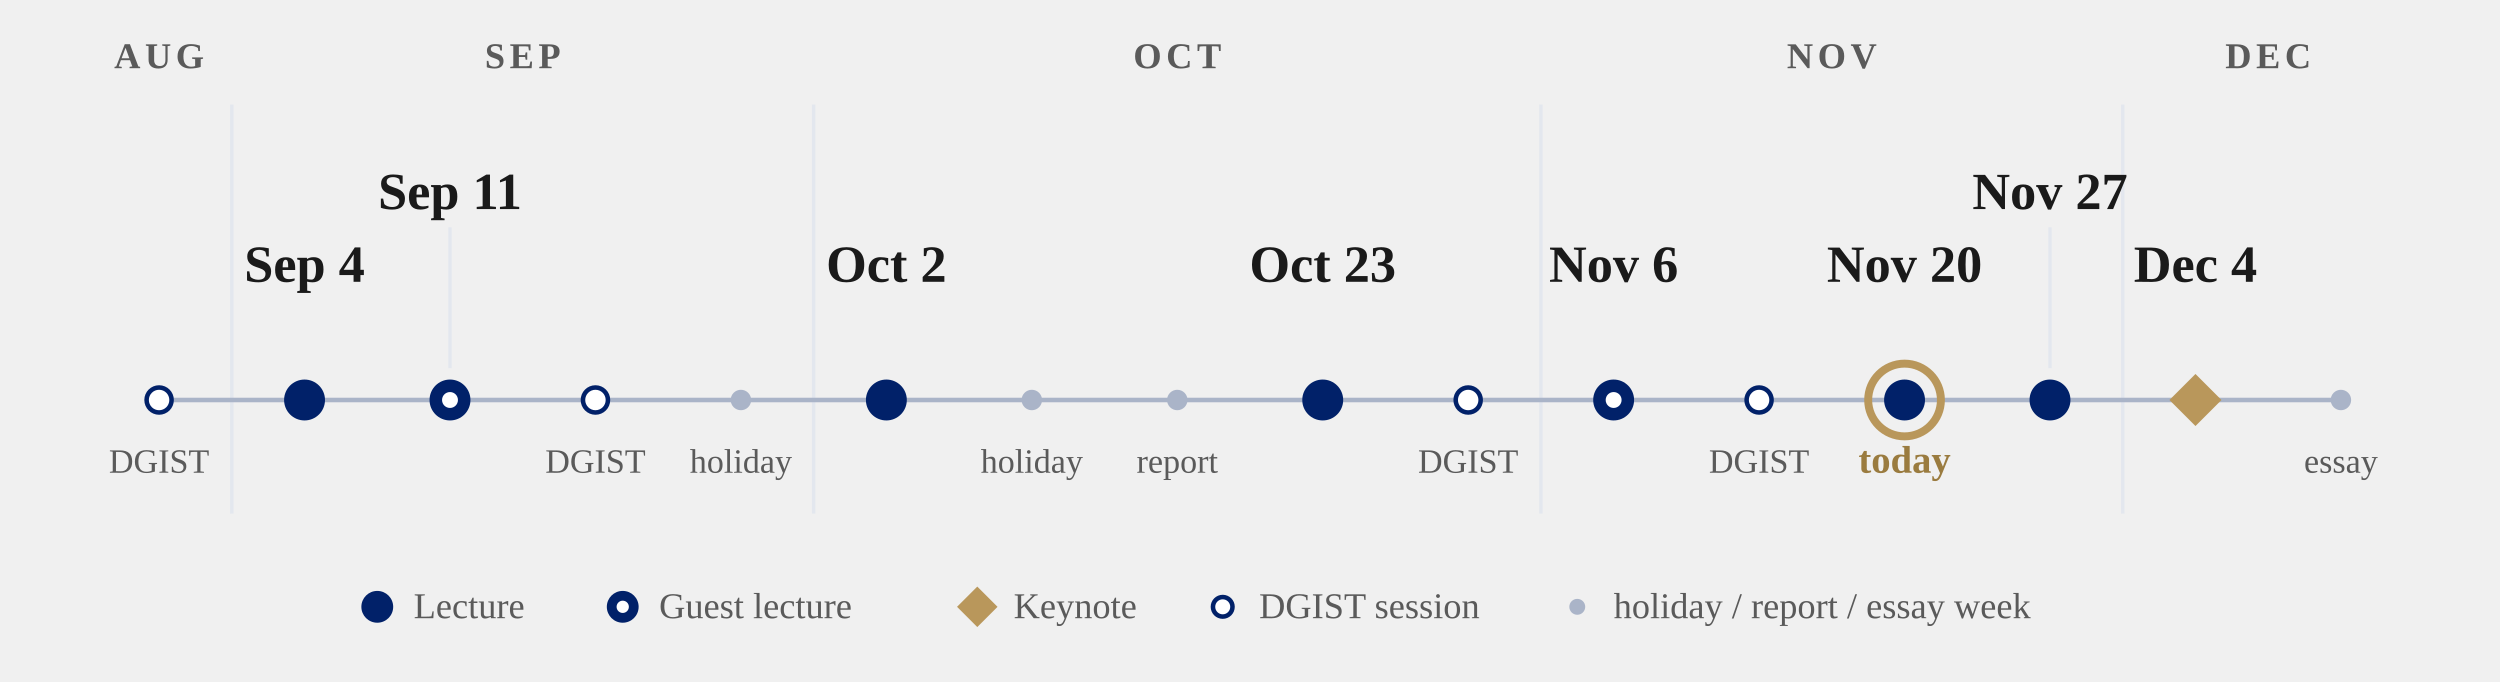
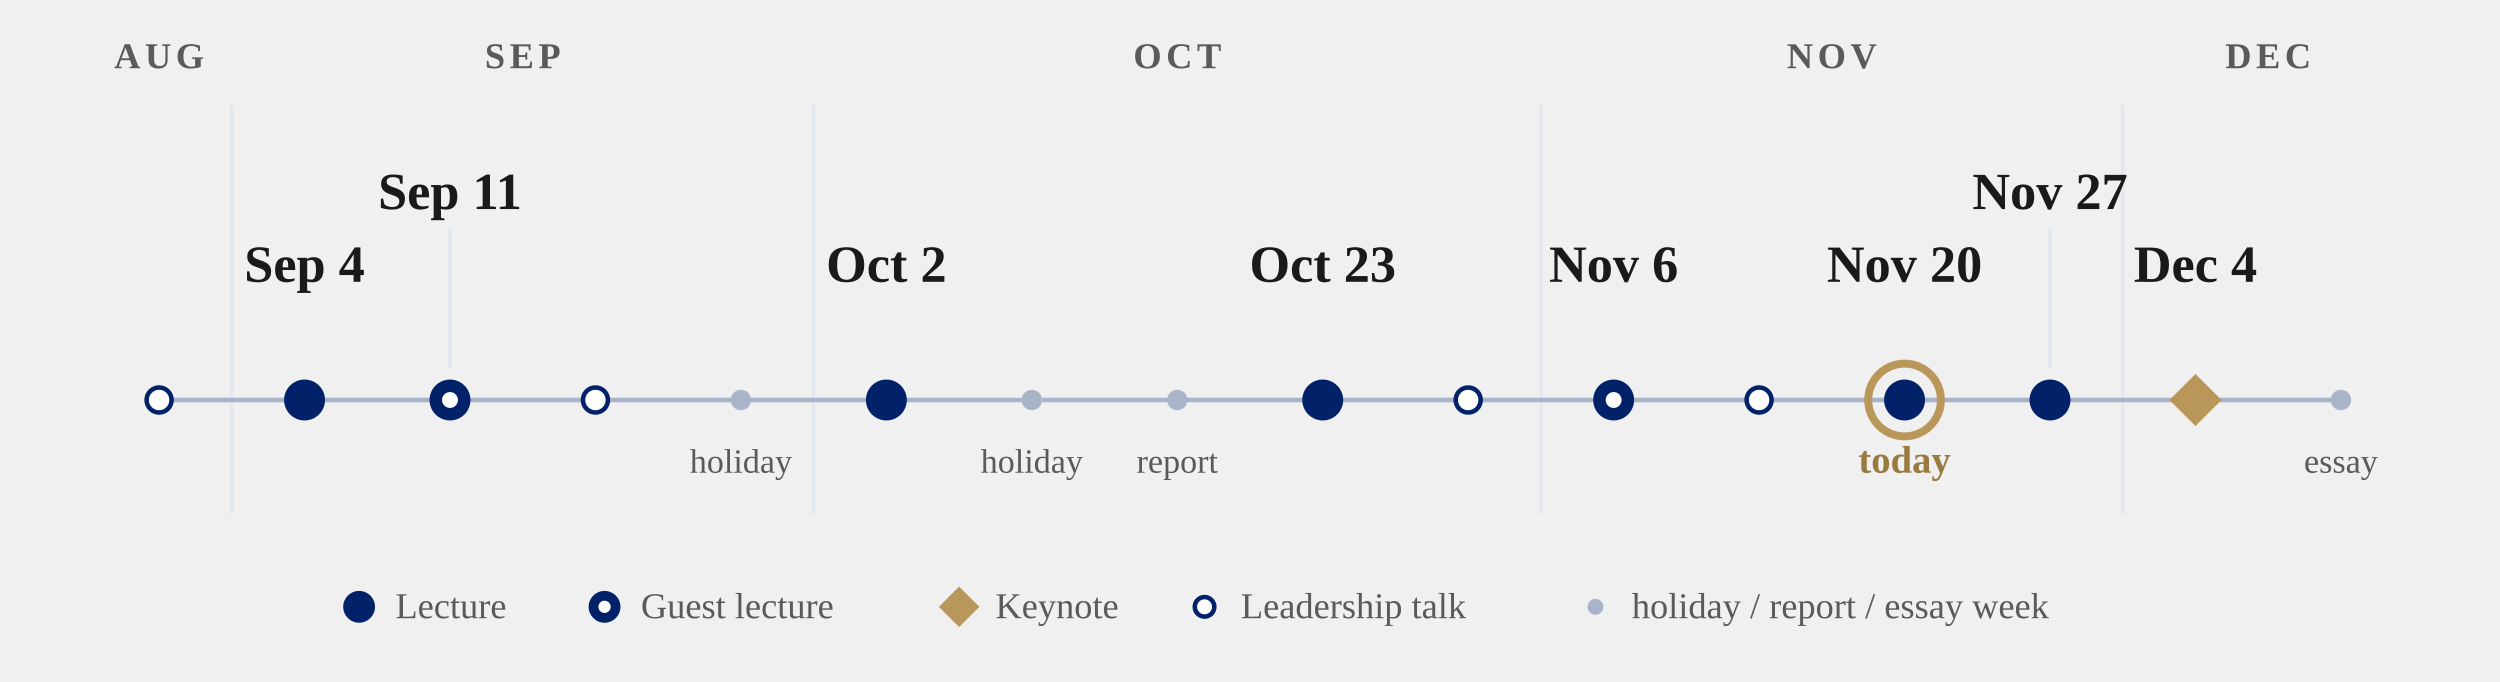
<svg xmlns="http://www.w3.org/2000/svg" viewBox="0 0 1100 300" class="semester-map-svg" role="img" aria-label="Semester timeline, week 13 highlighted" style="font-family:inherit">
  <text x="70.0" y="30" font-size="16" font-weight="600" letter-spacing="2" text-anchor="middle" fill="#5a5a5a" class="month">AUG</text>
  <text x="230.0" y="30" font-size="16" font-weight="600" letter-spacing="2" text-anchor="middle" fill="#5a5a5a" class="month">SEP</text>
  <text x="518.0" y="30" font-size="16" font-weight="600" letter-spacing="2" text-anchor="middle" fill="#5a5a5a" class="month">OCT</text>
  <text x="806.0" y="30" font-size="16" font-weight="600" letter-spacing="2" text-anchor="middle" fill="#5a5a5a" class="month">NOV</text>
  <text x="998.0" y="30" font-size="16" font-weight="600" letter-spacing="2" text-anchor="middle" fill="#5a5a5a" class="month">DEC</text>
  <line x1="102.0" y1="46" x2="102.0" y2="226" stroke="#e3e7ee" stroke-width="1.5" class="month-rule" />
  <line x1="358.0" y1="46" x2="358.0" y2="226" stroke="#e3e7ee" stroke-width="1.5" class="month-rule" />
  <line x1="678.0" y1="46" x2="678.0" y2="226" stroke="#e3e7ee" stroke-width="1.5" class="month-rule" />
  <line x1="934.0" y1="46" x2="934.0" y2="226" stroke="#e3e7ee" stroke-width="1.5" class="month-rule" />
  <line x1="70.0" y1="176" x2="1030.0" y2="176" stroke="#aab4c8" stroke-width="2" class="baseline" />
  <circle class="dot" cx="70.0" cy="176" r="5.5" fill="#fff" stroke="#012169" stroke-width="2" />
-   <text x="70.0" y="208" font-size="15" text-anchor="middle" fill="#5a5a5a" class="tag">DGIST</text>
  <circle class="dot" cx="134.0" cy="176" r="9.0" fill="#012169" />
  <text x="134.0" y="124" font-size="23" font-weight="700" text-anchor="middle" fill="#1a1a1a" class="date">Sep 4</text>
  <circle class="dot" cx="198.0" cy="176" r="9.0" fill="#012169" />
  <circle cx="198.0" cy="176" r="3.5" fill="#fff" />
  <line x1="198.0" y1="100" x2="198.0" y2="162" stroke="#e3e7ee" stroke-width="1.5" class="date-rule" />
  <text x="198.0" y="92" font-size="23" font-weight="700" text-anchor="middle" fill="#1a1a1a" class="date">Sep 11</text>
  <circle class="dot" cx="262.0" cy="176" r="5.5" fill="#fff" stroke="#012169" stroke-width="2" />
-   <text x="262.0" y="208" font-size="15" text-anchor="middle" fill="#5a5a5a" class="tag">DGIST</text>
  <circle class="dot" cx="326.0" cy="176" r="4.5" fill="#aab4c8" />
  <text x="326.0" y="208" font-size="15" text-anchor="middle" fill="#5a5a5a" class="tag">holiday</text>
  <circle class="dot" cx="390.0" cy="176" r="9.0" fill="#012169" />
  <text x="390.0" y="124" font-size="23" font-weight="700" text-anchor="middle" fill="#1a1a1a" class="date">Oct 2</text>
  <circle class="dot" cx="454.0" cy="176" r="4.5" fill="#aab4c8" />
  <text x="454.0" y="208" font-size="15" text-anchor="middle" fill="#5a5a5a" class="tag">holiday</text>
  <circle class="dot" cx="518.0" cy="176" r="4.5" fill="#aab4c8" />
  <text x="518.0" y="208" font-size="15" text-anchor="middle" fill="#5a5a5a" class="tag">report</text>
  <circle class="dot" cx="582.0" cy="176" r="9.0" fill="#012169" />
  <text x="582.0" y="124" font-size="23" font-weight="700" text-anchor="middle" fill="#1a1a1a" class="date">Oct 23</text>
  <circle class="dot" cx="646.0" cy="176" r="5.5" fill="#fff" stroke="#012169" stroke-width="2" />
-   <text x="646.0" y="208" font-size="15" text-anchor="middle" fill="#5a5a5a" class="tag">DGIST</text>
  <circle class="dot" cx="710.0" cy="176" r="9.0" fill="#012169" />
  <circle cx="710.0" cy="176" r="3.5" fill="#fff" />
  <text x="710.0" y="124" font-size="23" font-weight="700" text-anchor="middle" fill="#1a1a1a" class="date">Nov 6</text>
  <circle class="dot" cx="774.0" cy="176" r="5.5" fill="#fff" stroke="#012169" stroke-width="2" />
-   <text x="774.0" y="208" font-size="15" text-anchor="middle" fill="#5a5a5a" class="tag">DGIST</text>
  <circle class="dot" cx="838.0" cy="176" r="9.0" fill="#012169" />
  <circle cx="838.0" cy="176" r="16" fill="none" stroke="#B9975B" stroke-width="3.5" class="today-ring" />
  <text x="838.0" y="208" font-size="17" font-weight="700" text-anchor="middle" fill="#9A7B3F" class="today-tag">today</text>
  <text x="838.0" y="124" font-size="23" font-weight="700" text-anchor="middle" fill="#1a1a1a" class="date">Nov 20</text>
  <circle class="dot" cx="902.0" cy="176" r="9.0" fill="#012169" />
  <line x1="902.0" y1="100" x2="902.0" y2="162" stroke="#e3e7ee" stroke-width="1.5" class="date-rule" />
  <text x="902.0" y="92" font-size="23" font-weight="700" text-anchor="middle" fill="#1a1a1a" class="date">Nov 27</text>
  <rect class="dot" x="957.9" y="167.9" width="16.2" height="16.2" fill="#B9975B" transform="rotate(45 966.0 176)" />
  <text x="966.0" y="124" font-size="23" font-weight="700" text-anchor="middle" fill="#1a1a1a" class="date">Dec 4</text>
  <circle class="dot" cx="1030.0" cy="176" r="4.5" fill="#aab4c8" />
  <text x="1030.0" y="208" font-size="15" text-anchor="middle" fill="#5a5a5a" class="tag">essay</text>
-   <circle cx="166.0" cy="267" r="7.0" fill="#012169" />
-   <text x="182.0" y="272" font-size="16" fill="#5a5a5a" class="legend">Lecture</text>
-   <circle cx="274.0" cy="267" r="7.0" fill="#012169" />
-   <circle cx="274.0" cy="267" r="2.7" fill="#fff" />
-   <text x="290.0" y="272" font-size="16" fill="#5a5a5a" class="legend">Guest lecture</text>
-   <rect x="423.7" y="260.7" width="12.6" height="12.6" fill="#B9975B" transform="rotate(45 430.0 267)" />
-   <text x="446.0" y="272" font-size="16" fill="#5a5a5a" class="legend">Keynote</text>
-   <circle cx="538.0" cy="267" r="4.3" fill="#fff" stroke="#012169" stroke-width="2" />
-   <text x="554.0" y="272" font-size="16" fill="#5a5a5a" class="legend">DGIST session</text>
-   <circle cx="694.0" cy="267" r="3.5" fill="#aab4c8" />
-   <text x="710.0" y="272" font-size="16" fill="#5a5a5a" class="legend">holiday / report / essay week</text>
+   <circle cx="158.0" cy="267" r="7.0" fill="#012169" />
+   <text x="174.0" y="272" font-size="16" fill="#5a5a5a" class="legend">Lecture</text>
+   <circle cx="266.0" cy="267" r="7.0" fill="#012169" />
+   <circle cx="266.0" cy="267" r="2.7" fill="#fff" />
+   <text x="282.0" y="272" font-size="16" fill="#5a5a5a" class="legend">Guest lecture</text>
+   <rect x="415.7" y="260.7" width="12.6" height="12.6" fill="#B9975B" transform="rotate(45 422.0 267)" />
+   <text x="438.0" y="272" font-size="16" fill="#5a5a5a" class="legend">Keynote</text>
+   <circle cx="530.0" cy="267" r="4.3" fill="#fff" stroke="#012169" stroke-width="2" />
+   <text x="546.0" y="272" font-size="16" fill="#5a5a5a" class="legend">Leadership talk</text>
+   <circle cx="702.0" cy="267" r="3.5" fill="#aab4c8" />
+   <text x="718.0" y="272" font-size="16" fill="#5a5a5a" class="legend">holiday / report / essay week</text>
</svg>
